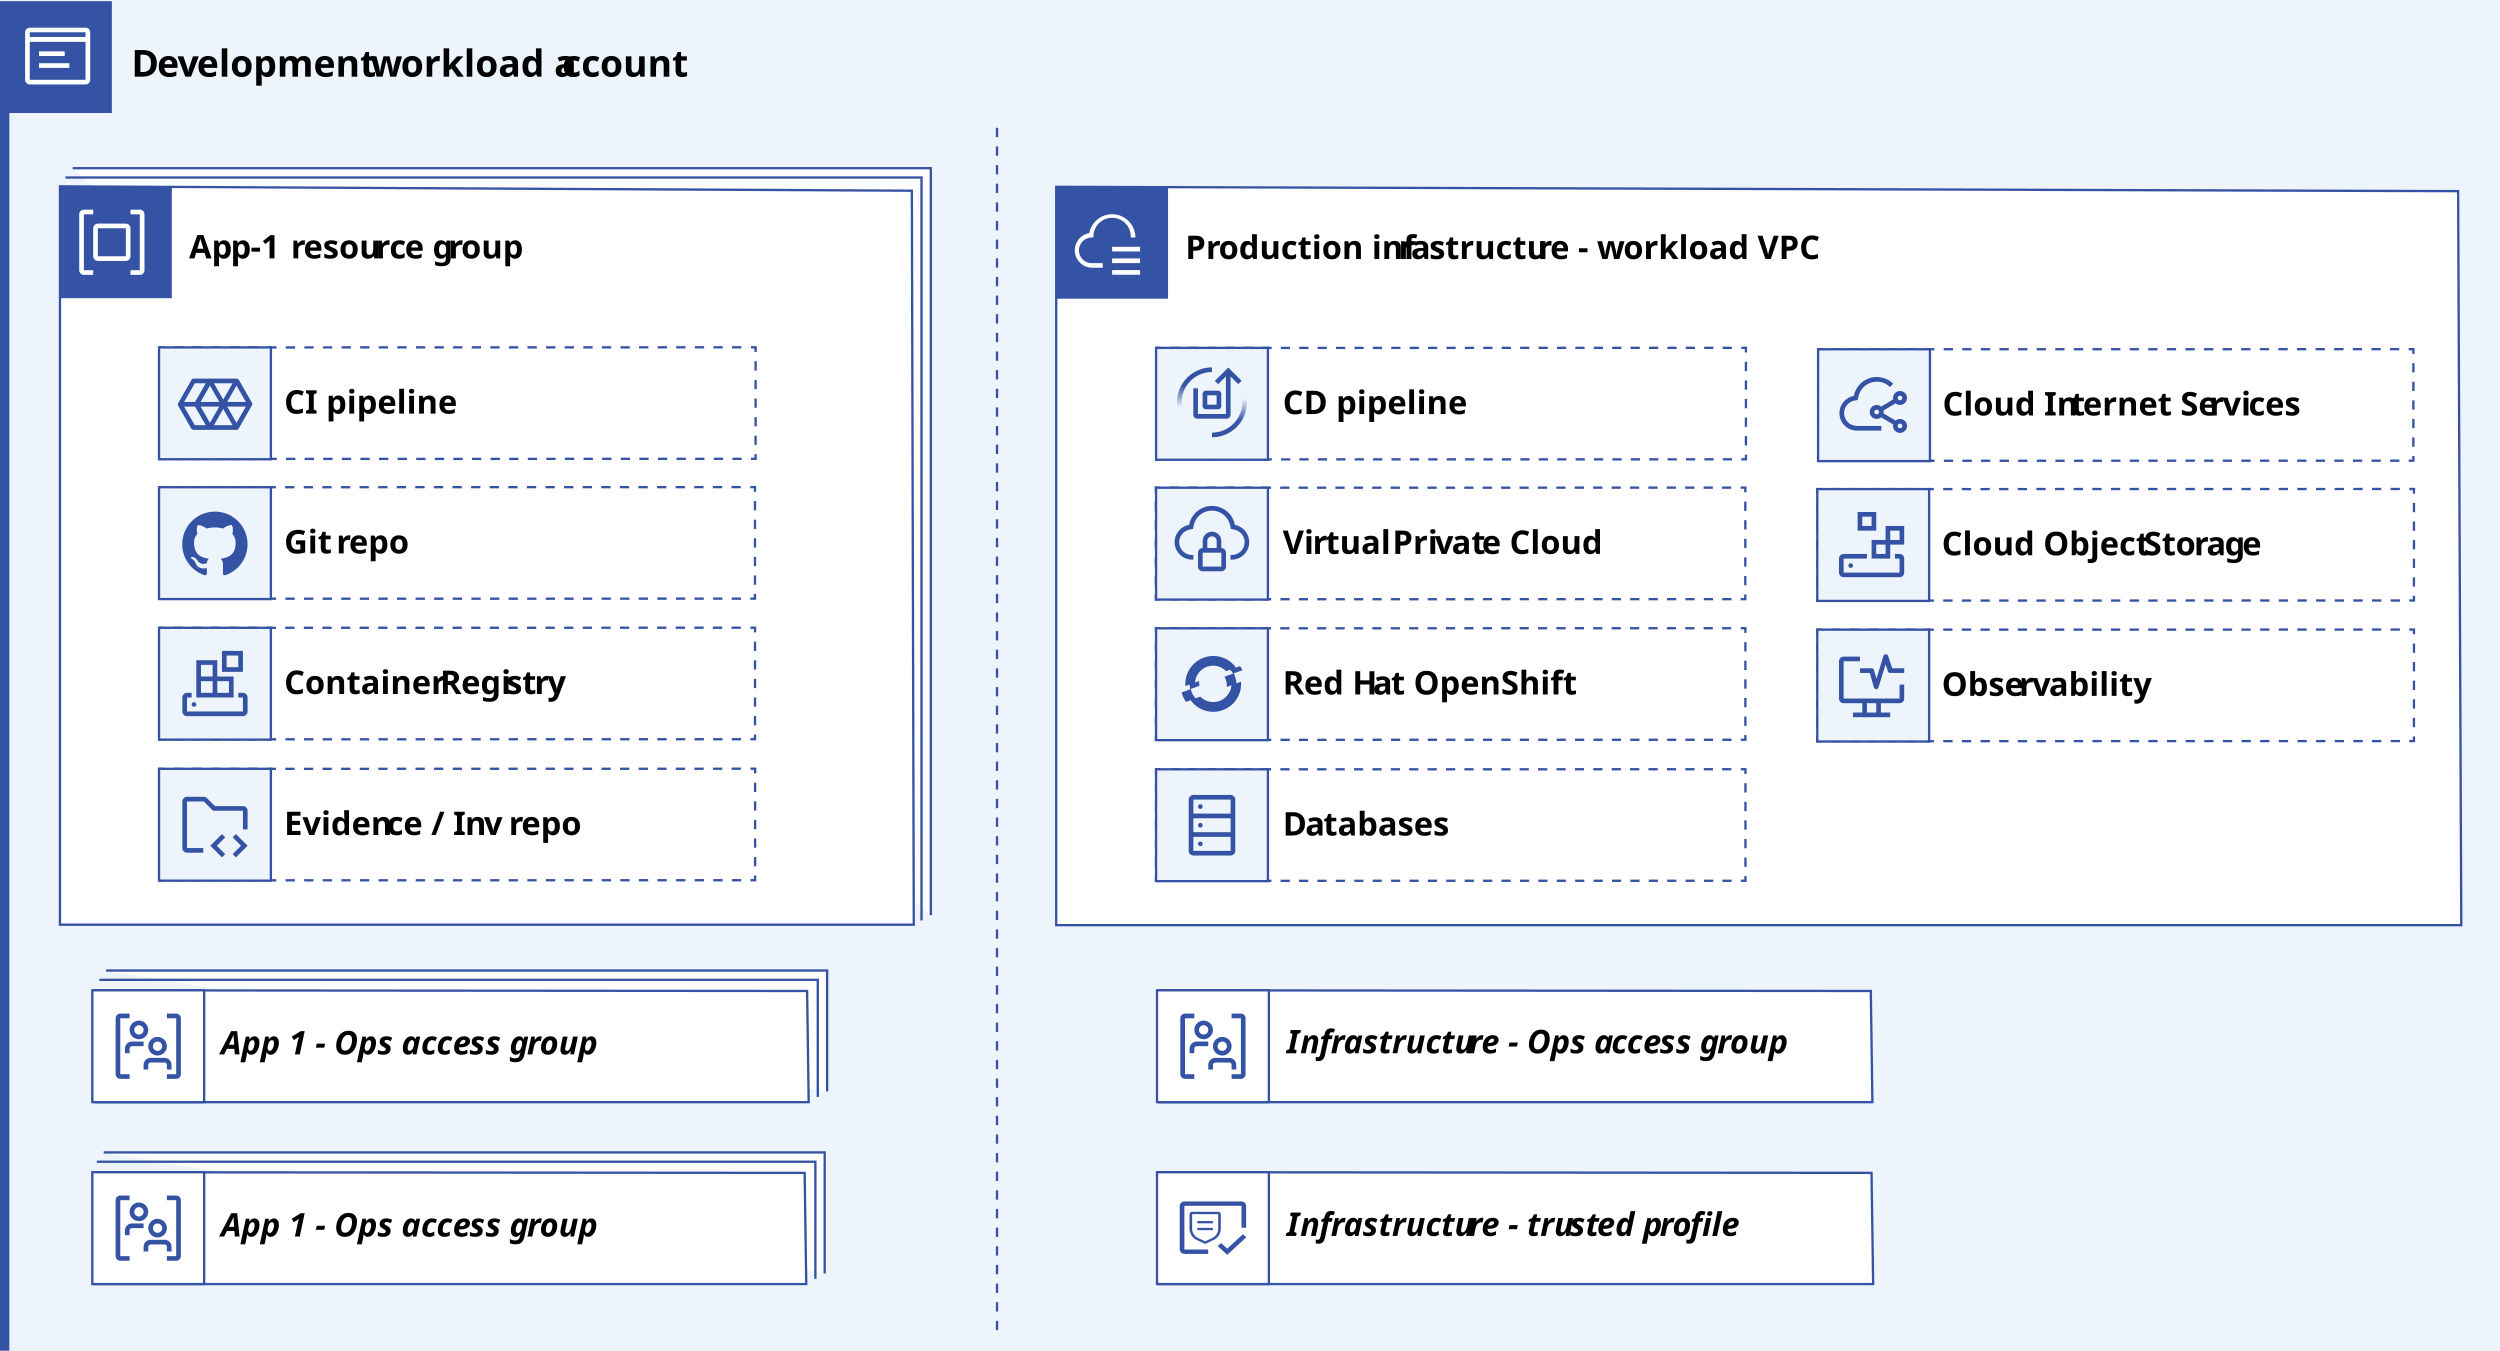
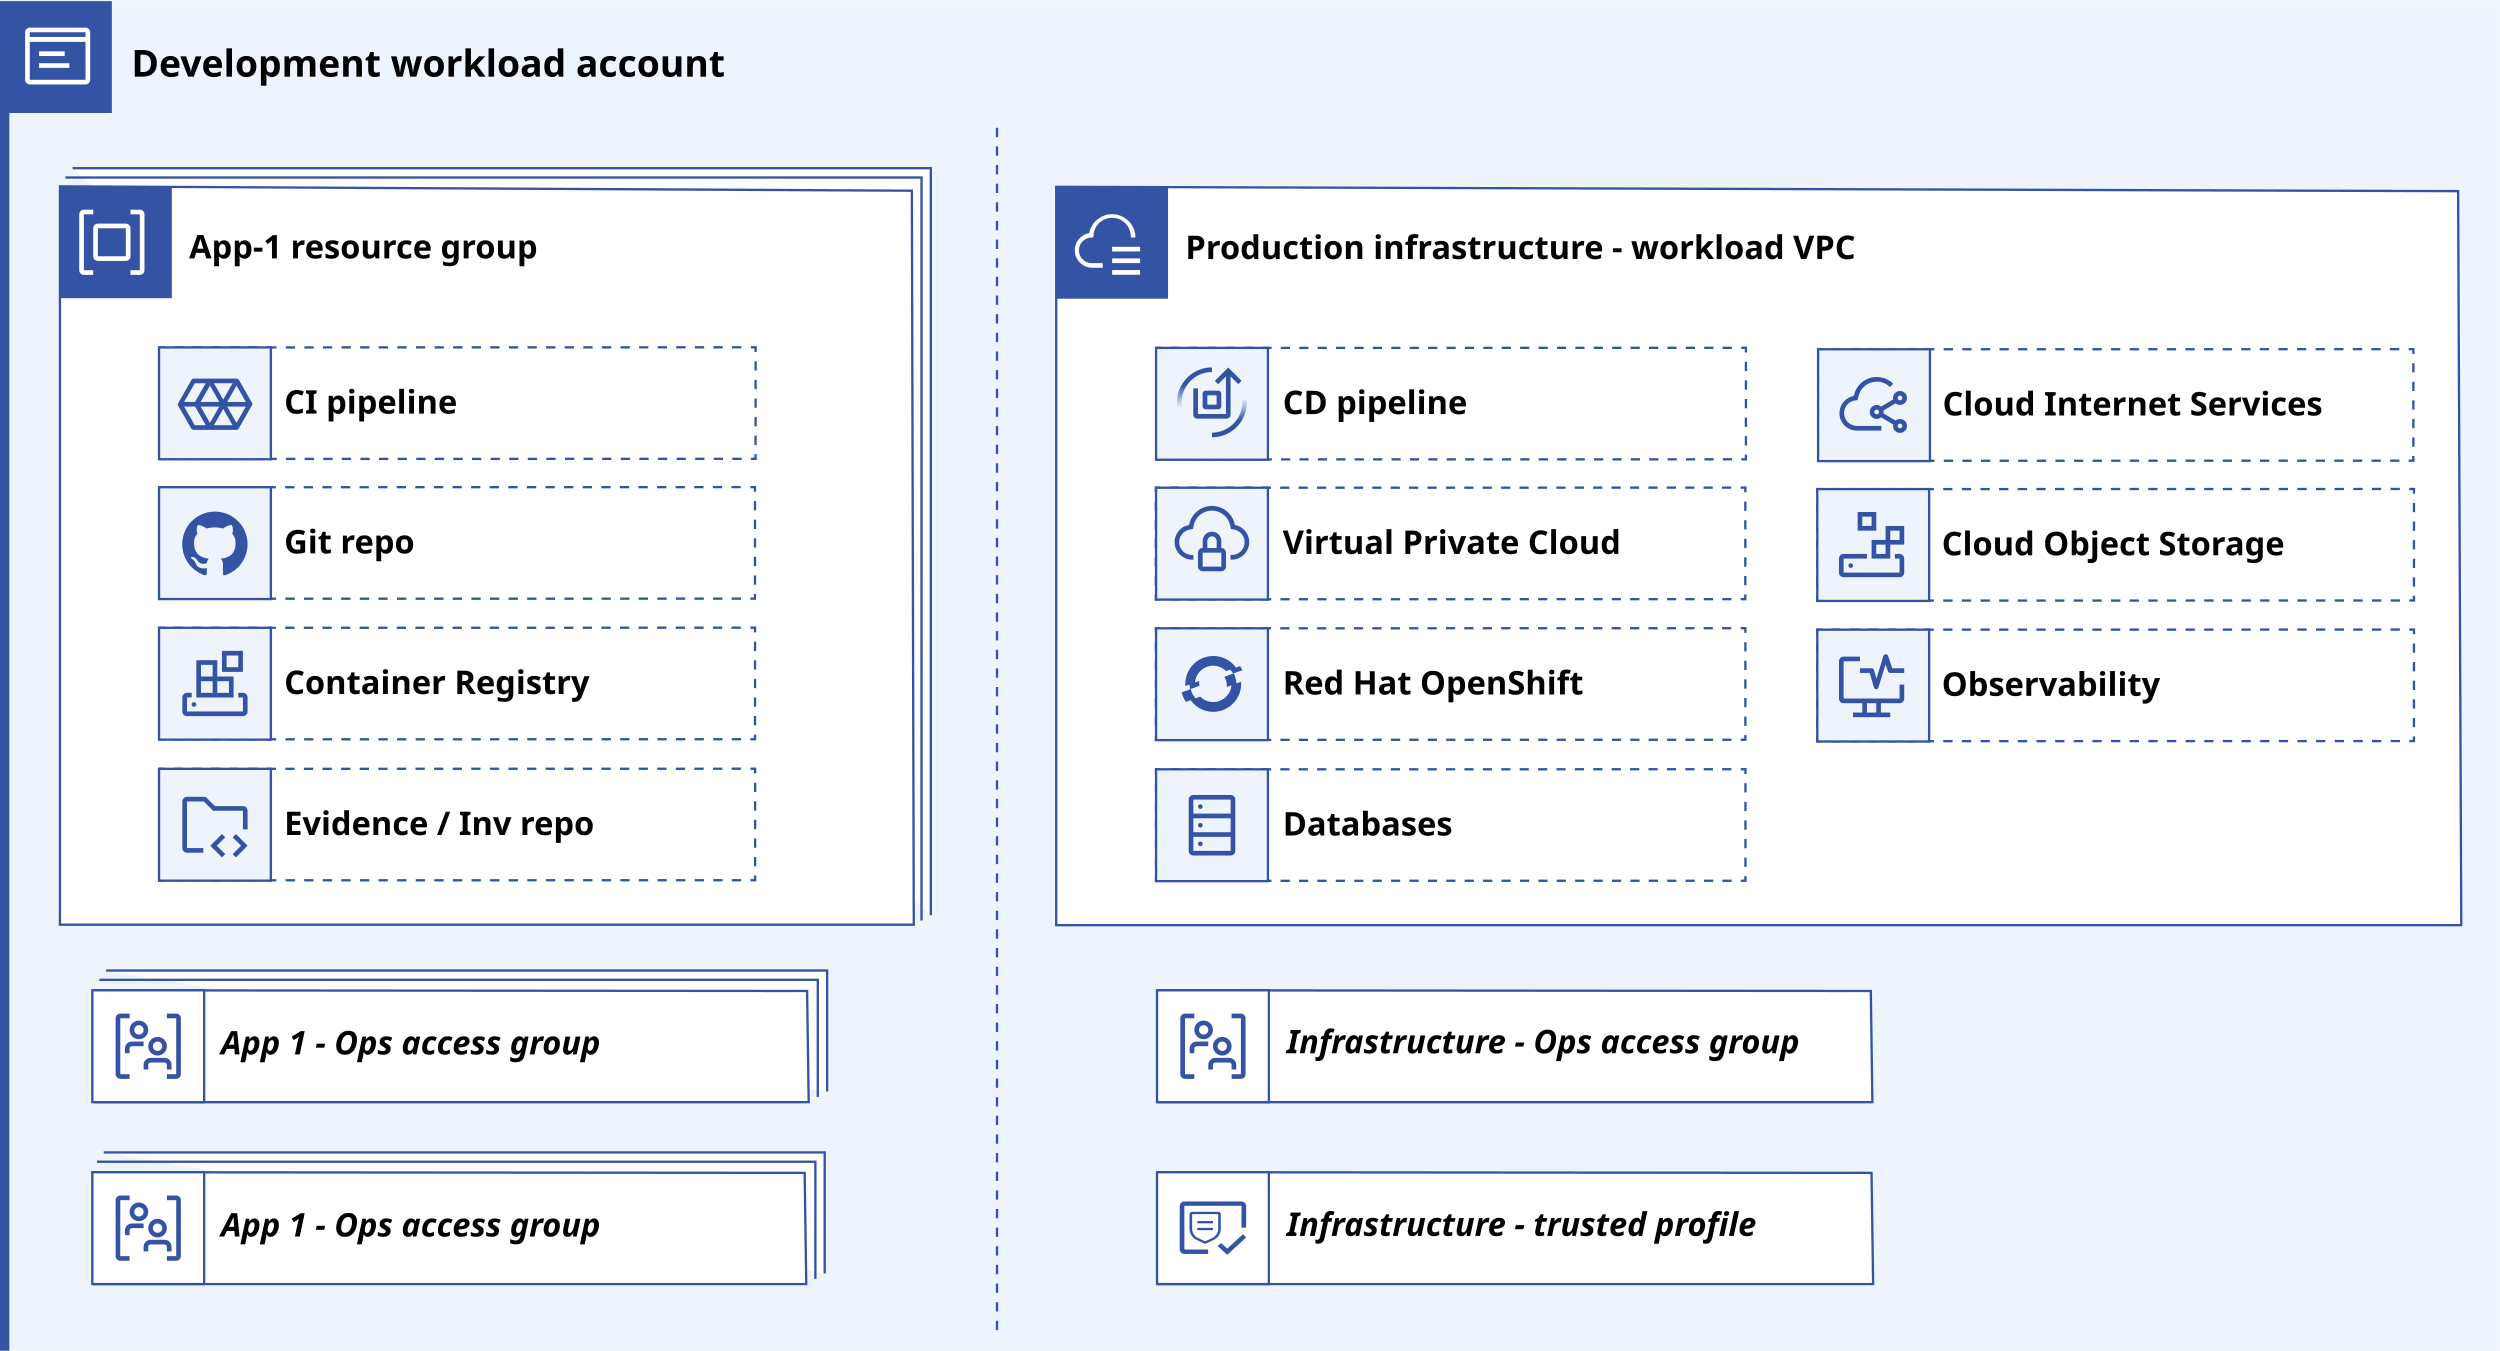
- <svg xmlns="http://www.w3.org/2000/svg" xmlns:xlink="http://www.w3.org/1999/xlink" viewBox="0 0 1072.88 579.65">
+ <svg xmlns="http://www.w3.org/2000/svg" xmlns:xlink="http://www.w3.org/1999/xlink" width="1072.88" height="579.65" viewBox="0 0 1072.88 579.65">
  <defs>
-     <style>.cls-1,.cls-6,.cls-9{fill:#fff;}.cls-2{fill:url(#linear-gradient);}.cls-22,.cls-27,.cls-3,.cls-33{fill:#010101;}.cls-4{fill:url(#linear-gradient-2);}.cls-14,.cls-5{fill:#eef4fb;}.cls-5{stroke:#eef5fb;}.cls-10,.cls-11,.cls-12,.cls-13,.cls-14,.cls-15,.cls-16,.cls-17,.cls-19,.cls-20,.cls-5,.cls-6,.cls-7,.cls-9{stroke-miterlimit:10;}.cls-10,.cls-11,.cls-12,.cls-13,.cls-14,.cls-15,.cls-16,.cls-17,.cls-19,.cls-20,.cls-6,.cls-7,.cls-9{stroke:#3553a4;}.cls-21,.cls-6,.cls-7{fill-rule:evenodd;}.cls-11,.cls-12,.cls-13,.cls-15,.cls-16,.cls-17,.cls-19,.cls-20,.cls-7{fill:none;}.cls-10,.cls-21,.cls-8{fill:#3553a4;}.cls-12{stroke-dasharray:3.95 3.95;}.cls-13{stroke-dasharray:3.99 3.99;}.cls-15{stroke-dasharray:3.99 3.99;}.cls-16{stroke-dasharray:4 4;}.cls-17{stroke-dasharray:4 4;}.cls-18{mask:url(#mask);}.cls-19{stroke-dasharray:3.99 3.99;}.cls-20{stroke-dasharray:4 4;}.cls-22{font-size:16px;}.cls-22,.cls-27{font-family:IBMPlexSans-SemiBold, IBM Plex Sans;font-weight:600;}.cls-23{letter-spacing:-0.01em;}.cls-24{letter-spacing:-0.01em;}.cls-25{letter-spacing:-0.01em;}.cls-26{letter-spacing:0em;}.cls-27,.cls-33{font-size:14px;}.cls-28{letter-spacing:-0.01em;}.cls-29{letter-spacing:0em;}.cls-30{letter-spacing:-0.01em;}.cls-31{letter-spacing:-0.01em;}.cls-32{letter-spacing:-0.01em;}.cls-33{font-family:IBMPlexSans-BoldItalic, IBM Plex Sans;font-weight:700;font-style:italic;}.cls-34{letter-spacing:-0.01em;}.cls-35{letter-spacing:-0.01em;}.cls-36{letter-spacing:-0.01em;}.cls-37{letter-spacing:-0.01em;}.cls-38{letter-spacing:0em;}.cls-39{letter-spacing:0em;}.cls-40{letter-spacing:-0.01em;}.cls-41{letter-spacing:0em;}.cls-42{letter-spacing:0.01em;}.cls-43{letter-spacing:0.01em;}.cls-44{letter-spacing:-0.01em;}.cls-45{letter-spacing:0.01em;}.cls-46{letter-spacing:-0.01em;}.cls-47{letter-spacing:0em;}</style>
+     <style>.cls-1,.cls-6,.cls-9{fill:#fff;}.cls-2{fill:url(#linear-gradient);}.cls-22,.cls-23,.cls-24,.cls-3{fill:#010101;}.cls-4{fill:url(#linear-gradient-2);}.cls-14,.cls-5{fill:#eef4fb;}.cls-5{stroke:#eef5fb;}.cls-10,.cls-11,.cls-12,.cls-13,.cls-14,.cls-15,.cls-16,.cls-17,.cls-19,.cls-20,.cls-5,.cls-6,.cls-7,.cls-9{stroke-miterlimit:10;}.cls-10,.cls-11,.cls-12,.cls-13,.cls-14,.cls-15,.cls-16,.cls-17,.cls-19,.cls-20,.cls-6,.cls-7,.cls-9{stroke:#3553a4;}.cls-21,.cls-6,.cls-7{fill-rule:evenodd;}.cls-11,.cls-12,.cls-13,.cls-15,.cls-16,.cls-17,.cls-19,.cls-20,.cls-7{fill:none;}.cls-10,.cls-21,.cls-8{fill:#3553a4;}.cls-12{stroke-dasharray:3.95 3.95;}.cls-13{stroke-dasharray:3.99 3.99;}.cls-15{stroke-dasharray:3.99 3.99;}.cls-16{stroke-dasharray:4 4;}.cls-17{stroke-dasharray:4 4;}.cls-18{mask:url(#mask);}.cls-19{stroke-dasharray:3.99 3.99;}.cls-20{stroke-dasharray:4 4;}.cls-22{font-size:16px;}.cls-22,.cls-23{font-family:IBMPlexSans-SemiBold, IBM Plex Sans;font-weight:600;}.cls-23,.cls-24{font-size:14px;}.cls-24{font-family:IBMPlexSans-BoldItalic, IBM Plex Sans;font-weight:700;font-style:italic;}</style>
    <linearGradient id="linear-gradient" x1="763.23" y1="480.4" x2="763.23" y2="492.4" gradientTransform="matrix(1, 0, 0, -1, 0, 663.11)" gradientUnits="userSpaceOnUse">
      <stop offset="0.2" stop-color="#010101" />
      <stop offset="1" stop-color="#010101" stop-opacity="0" />
    </linearGradient>
    <linearGradient id="linear-gradient-2" x1="-782.49" y1="6680.99" x2="-782.49" y2="6692.99" gradientTransform="matrix(-1, 0, 0, 1, 6, -6506.89)" xlink:href="#linear-gradient" />
    <mask id="mask" x="504.13" y="156.66" width="32" height="32" maskUnits="userSpaceOnUse">
      <g transform="translate(-255.8 -5.44)">
        <g id="ohuov6a3zc">
          <path class="cls-1" d="M762.58,185a14.8,14.8,0,0,1-1.67-6.9,15,15,0,0,1,15-15v2a13,13,0,0,0-13,13,12.87,12.87,0,0,0,1.44,6l-1.77.92Zm13.35,8.1v-2a13,13,0,0,0,13-13,13.18,13.18,0,0,0-.78-4.44L790,173a15,15,0,0,1-14.08,20.12Z" />
          <path class="cls-2" d="M760.23,170.71h6v12h-6Z" />
          <path class="cls-3" d="M760.23,182.39h6v3.09h-6Z" />
          <path class="cls-4" d="M791.49,186.1h-6v-12h6Z" />
          <path class="cls-3" d="M785.49,171.31h6v3.09h-6Z" />
        </g>
      </g>
    </mask>
  </defs>
  <g id="Background">
    <rect class="cls-5" x="0.51" y="0.5" width="1071.86" height="578.65" />
    <polyline class="cls-6" points="31.19 72.18 399.47 72.18 399.47 392.76" />
    <polyline class="cls-7" points="28.09 76.18 395.47 76.18 395.47 395.03" />
    <rect class="cls-8" y="0.5" width="48" height="48" />
    <polygon class="cls-9" points="453.27 80.17 1054.91 82.04 1056.26 397.03 453.27 397.03 453.27 80.17" />
    <rect class="cls-8" x="453.27" y="80.19" width="48" height="48" />
    <rect class="cls-10" x="0.51" y="48.5" width="3" height="530.65" />
    <path class="cls-1" d="M272.56,27.48h11v2h-11Zm0,5.09h13v2h-13Z" transform="translate(-255.8 -5.44)" />
    <path class="cls-1" d="M292.51,17.3H268.58a2,2,0,0,0-2,2V39.69a2,2,0,0,0,2,2h23.93a2,2,0,0,0,2-2V19.34A2,2,0,0,0,292.51,17.3Zm0,2v2H268.58v-2ZM268.58,39.69V23.41h23.93V39.69Z" transform="translate(-255.8 -5.44)" />
    <polyline class="cls-6" points="45.55 416.5 354.96 416.5 354.96 468.41" />
    <polygon class="cls-9" points="41.13 425 346.37 425.28 347.05 473 41.13 473 41.13 425" />
    <polyline class="cls-7" points="42.63 420.5 350.96 420.5 350.96 470.75" />
    <rect class="cls-9" x="39.62" y="424.99" width="48" height="48" />
    <path class="cls-8" d="M311.42,457.43h-2v-2a3,3,0,0,1,3-3h5v2h-5a1,1,0,0,0-1,1Z" transform="translate(-255.8 -5.44)" />
    <path class="cls-8" d="M315.42,451.43a4,4,0,1,1,4-4A4,4,0,0,1,315.42,451.43Zm0-6a2,2,0,1,0,2,2A2,2,0,0,0,315.42,445.43Z" transform="translate(-255.8 -5.44)" />
    <path class="cls-8" d="M323.42,458.43a4,4,0,1,1,4-4A4,4,0,0,1,323.42,458.43Zm0-6a2,2,0,1,0,2,2A2,2,0,0,0,323.42,452.43Z" transform="translate(-255.8 -5.44)" />
    <path class="cls-8" d="M329.42,464.43h-2v-2a1,1,0,0,0-1-1h-6a1,1,0,0,0-1,1v2h-2v-2a3,3,0,0,1,3-3h6a3,3,0,0,1,3,3Z" transform="translate(-255.8 -5.44)" />
    <path class="cls-8" d="M311.42,468.43h-4a2,2,0,0,1-2-2v-24a2,2,0,0,1,2-2h4v2h-4v24h4Z" transform="translate(-255.8 -5.44)" />
    <path class="cls-8" d="M331.42,468.43h-4v-2h4v-24h-4v-2h4a2,2,0,0,1,2,2v24A2,2,0,0,1,331.42,468.43Z" transform="translate(-255.8 -5.44)" />
    <polygon class="cls-9" points="497.54 503.06 803.17 503.34 803.86 551.06 497.54 551.06 497.54 503.06" />
    <rect class="cls-9" x="496.54" y="503.06" width="48" height="48" />
    <rect class="cls-8" x="513.83" y="526.95" width="6.71" height="0.98" />
    <rect class="cls-8" x="513.83" y="524.01" width="6.71" height="0.98" />
    <path class="cls-8" d="M774.29,541.69H764.08V522.92h24.51v9.39h2v-9.39a2,2,0,0,0-2-1.87H764.08a2,2,0,0,0-2,1.87v18.77a2,2,0,0,0,2,1.87h10.21Z" transform="translate(-255.8 -5.44)" />
    <polygon class="cls-8" points="526.66 535.86 524.02 533.43 522.58 534.75 526.66 538.51 534.83 531 533.39 529.68 526.66 535.86" />
    <path class="cls-8" d="M773,539.27l-3.45-1.61a5.36,5.36,0,0,1-3.26-4.77V526.5a1.06,1.06,0,0,1,1.12-1h11.18a1.06,1.06,0,0,1,1.12,1v6.39a5.36,5.36,0,0,1-3.26,4.77Zm-5.59-12.77v6.39a4.38,4.38,0,0,0,2.66,3.9l2.93,1.37,2.93-1.37a4.38,4.38,0,0,0,2.66-3.9V526.5Z" transform="translate(-255.8 -5.44)" />
    <polygon class="cls-9" points="497.44 425 802.86 425.28 803.54 473 497.44 473 497.44 425" />
    <rect class="cls-9" x="496.54" y="424.99" width="48" height="48" />
    <path class="cls-8" d="M768.34,457.43h-2v-2a3,3,0,0,1,3-3h5v2h-5a1,1,0,0,0-1,1Z" transform="translate(-255.8 -5.44)" />
    <path class="cls-8" d="M772.34,451.43a4,4,0,1,1,4-4A4,4,0,0,1,772.34,451.43Zm0-6a2,2,0,1,0,2,2A2,2,0,0,0,772.34,445.43Z" transform="translate(-255.8 -5.44)" />
    <path class="cls-8" d="M780.34,458.43a4,4,0,1,1,4-4A4,4,0,0,1,780.34,458.43Zm0-6a2,2,0,1,0,2,2A2,2,0,0,0,780.34,452.43Z" transform="translate(-255.8 -5.44)" />
    <path class="cls-8" d="M786.34,464.43h-2v-2a1,1,0,0,0-1-1h-6a1,1,0,0,0-1,1v2h-2v-2a3,3,0,0,1,3-3h6a3,3,0,0,1,3,3Z" transform="translate(-255.8 -5.44)" />
    <path class="cls-8" d="M768.34,468.43h-4a2,2,0,0,1-2-2v-24a2,2,0,0,1,2-2h4v2h-4v24h4Z" transform="translate(-255.8 -5.44)" />
    <path class="cls-8" d="M788.34,468.43h-4v-2h4v-24h-4v-2h4a2,2,0,0,1,2,2v24A2,2,0,0,1,788.34,468.43Z" transform="translate(-255.8 -5.44)" />
    <rect class="cls-1" x="496.3" y="149.29" width="252.97" height="47.85" />
    <polyline class="cls-11" points="496.31 151.31 496.31 149.31 498.31 149.31" />
    <line class="cls-12" x1="502.26" y1="149.31" x2="745.3" y2="149.27" />
    <polyline class="cls-11" points="747.27 149.27 749.27 149.27 749.27 151.27" />
    <line class="cls-13" x1="749.27" y1="155.26" x2="749.27" y2="193.13" />
    <polyline class="cls-11" points="749.27 195.12 749.27 197.12 747.27 197.12" />
    <line class="cls-12" x1="743.31" y1="197.12" x2="500.28" y2="197.16" />
    <polyline class="cls-11" points="498.3 197.16 496.3 197.16 496.3 195.16" />
    <line class="cls-13" x1="496.3" y1="191.18" x2="496.31" y2="153.31" />
    <rect class="cls-14" x="496.13" y="149.3" width="48" height="48" />
    <rect class="cls-1" x="496.04" y="209.29" width="252.97" height="47.85" />
    <polyline class="cls-11" points="496.04 211.31 496.04 209.31 498.04 209.31" />
    <line class="cls-12" x1="502" y1="209.31" x2="745.03" y2="209.27" />
    <polyline class="cls-11" points="747.01 209.27 749.01 209.27 749.01 211.27" />
    <line class="cls-13" x1="749.01" y1="215.26" x2="749" y2="253.13" />
    <polyline class="cls-11" points="749 255.13 749 257.13 747 257.13" />
    <line class="cls-12" x1="743.05" y1="257.13" x2="500.01" y2="257.17" />
    <polyline class="cls-11" points="498.04 257.17 496.04 257.17 496.04 255.17" />
    <line class="cls-13" x1="496.04" y1="251.18" x2="496.04" y2="213.31" />
    <rect class="cls-14" x="496.13" y="209.31" width="48" height="48" />
    <rect class="cls-1" x="496.07" y="269.62" width="252.97" height="47.85" />
    <polyline class="cls-11" points="496.07 271.64 496.07 269.64 498.07 269.64" />
    <line class="cls-12" x1="502.03" y1="269.64" x2="745.06" y2="269.6" />
    <polyline class="cls-11" points="747.04 269.6 749.04 269.6 749.04 271.6" />
    <line class="cls-13" x1="749.04" y1="275.59" x2="749.03" y2="313.46" />
    <polyline class="cls-11" points="749.03 315.46 749.03 317.46 747.03 317.46" />
    <line class="cls-12" x1="743.08" y1="317.46" x2="500.04" y2="317.5" />
    <polyline class="cls-11" points="498.07 317.5 496.07 317.5 496.07 315.5" />
    <line class="cls-13" x1="496.07" y1="311.51" x2="496.07" y2="273.64" />
    <rect class="cls-14" x="496.13" y="269.64" width="48" height="48" />
    <rect class="cls-1" x="780.26" y="149.87" width="255.45" height="47.85" />
    <polyline class="cls-11" points="780.26 151.89 780.26 149.89 782.26 149.89" />
    <line class="cls-15" x1="786.26" y1="149.89" x2="1031.72" y2="149.85" />
    <polyline class="cls-11" points="1033.71 149.85 1035.71 149.85 1035.71 151.85" />
    <line class="cls-13" x1="1035.71" y1="155.83" x2="1035.7" y2="193.7" />
    <polyline class="cls-11" points="1035.7 195.7 1035.7 197.7 1033.7 197.7" />
    <line class="cls-15" x1="1029.71" y1="197.7" x2="784.25" y2="197.75" />
    <polyline class="cls-11" points="782.25 197.75 780.25 197.75 780.25 195.75" />
    <line class="cls-13" x1="780.26" y1="191.76" x2="780.26" y2="153.89" />
    <rect class="cls-14" x="780.24" y="149.89" width="48" height="48" />
    <rect class="cls-1" x="779.9" y="209.87" width="256.05" height="47.85" />
    <polyline class="cls-11" points="779.91 211.9 779.91 209.9 781.91 209.9" />
    <line class="cls-16" x1="785.91" y1="209.9" x2="1031.96" y2="209.85" />
    <polyline class="cls-11" points="1033.96 209.85 1035.96 209.85 1035.96 211.85" />
    <line class="cls-13" x1="1035.96" y1="215.83" x2="1035.95" y2="253.71" />
    <polyline class="cls-11" points="1035.95 255.7 1035.95 257.7 1033.95 257.7" />
    <line class="cls-16" x1="1029.95" y1="257.7" x2="783.9" y2="257.75" />
    <polyline class="cls-11" points="781.9 257.75 779.9 257.75 779.9 255.75" />
    <line class="cls-13" x1="779.9" y1="251.76" x2="779.91" y2="213.89" />
    <rect class="cls-14" x="779.89" y="209.89" width="48" height="48" />
    <rect class="cls-1" x="779.9" y="270.2" width="256.05" height="47.85" />
    <polyline class="cls-11" points="779.91 272.23 779.91 270.23 781.91 270.23" />
    <line class="cls-17" x1="785.91" y1="270.23" x2="1031.96" y2="270.18" />
    <polyline class="cls-11" points="1033.96 270.18 1035.96 270.18 1035.96 272.18" />
    <line class="cls-13" x1="1035.96" y1="276.16" x2="1035.95" y2="314.04" />
    <polyline class="cls-11" points="1035.95 316.03 1035.95 318.03 1033.95 318.03" />
    <line class="cls-17" x1="1029.95" y1="318.03" x2="783.9" y2="318.08" />
    <polyline class="cls-11" points="781.9 318.08 779.9 318.08 779.9 316.08" />
    <line class="cls-13" x1="779.9" y1="312.09" x2="779.91" y2="274.22" />
    <rect class="cls-14" x="779.89" y="270.22" width="48" height="48" />
    <rect class="cls-1" x="496.11" y="330.14" width="252.97" height="47.85" />
    <polyline class="cls-11" points="496.11 332.16 496.11 330.16 498.11 330.16" />
    <line class="cls-12" x1="502.06" y1="330.16" x2="745.1" y2="330.12" />
    <polyline class="cls-11" points="747.08 330.12 749.08 330.12 749.08 332.12" />
    <line class="cls-13" x1="749.07" y1="336.11" x2="749.07" y2="373.98" />
    <polyline class="cls-11" points="749.07 375.97 749.07 377.97 747.07 377.97" />
    <line class="cls-12" x1="743.12" y1="377.97" x2="500.08" y2="378.01" />
    <polyline class="cls-11" points="498.1 378.01 496.1 378.01 496.1 376.01" />
    <line class="cls-13" x1="496.1" y1="372.03" x2="496.11" y2="334.16" />
    <rect class="cls-14" x="496.13" y="330.15" width="48" height="48" />
    <path class="cls-8" d="M779.93,240.61v-3a4,4,0,0,0-8,0v3a2,2,0,0,0-2,2v6a2,2,0,0,0,2,2h8a2,2,0,0,0,2-2v-6A2,2,0,0,0,779.93,240.61Zm-6-3a2,2,0,0,1,4,0v3h-4Zm-2,11v-6h8v6Z" transform="translate(-255.8 -5.44)" />
    <path class="cls-8" d="M785.76,230.72a10,10,0,0,0-19.66,0h0a7.5,7.5,0,0,0,1.32,14.89h.51v-2h-.51a5.5,5.5,0,0,1-1-10.92l1.35-.25.26-1.34a8,8,0,0,1,15.73,0l.26,1.34,1.35.25a5.5,5.5,0,0,1-1,10.92h-.51v2h.51a7.5,7.5,0,0,0,1.32-14.89Z" transform="translate(-255.8 -5.44)" />
    <path class="cls-8" d="M783.93,346.59h-16a2,2,0,0,0-2,2v22a2,2,0,0,0,2,2h16a2,2,0,0,0,2-2v-22A2,2,0,0,0,783.93,346.59Zm0,2v6h-16v-6Zm-16,14v-6h16v6Zm0,8v-6h16v6Z" transform="translate(-255.8 -5.44)" />
    <circle class="cls-8" cx="515.13" cy="346.15" r="1" />
    <circle class="cls-8" cx="515.13" cy="354.15" r="1" />
    <circle class="cls-8" cx="515.13" cy="362.15" r="1" />
    <path class="cls-8" d="M1071,243.16h-2v2h2v6h-24v-6h10v-2h-10a2,2,0,0,0-2,2v6a2,2,0,0,0,2,2h24a2,2,0,0,0,2-2v-6A2,2,0,0,0,1071,243.16Z" transform="translate(-255.8 -5.44)" />
    <circle class="cls-8" cx="794.24" cy="242.72" r="1" />
    <path class="cls-8" d="M1073,231.16h-8v6h-6v8h8v-6h6Zm-8,12h-4v-4h4Zm6-6h-4v-4h4Z" transform="translate(-255.8 -5.44)" />
    <path class="cls-8" d="M1061,233.16h-8v-8h8Zm-6-2h4v-4h-4Z" transform="translate(-255.8 -5.44)" />
    <path class="cls-8" d="M1071.19,185.23a3.16,3.16,0,0,0-1.9.7l-5.2-3.1c0-.2.1-.4.1-.6a1.27,1.27,0,0,0-.1-.6l5.2-3.1a3.16,3.16,0,0,0,1.9.7,3,3,0,1,0-3-3,1.27,1.27,0,0,0,.1.6l-5.2,3.1a3.16,3.16,0,0,0-1.9-.7,3,3,0,0,0,0,6,3.16,3.16,0,0,0,1.9-.7l5.2,3.1c0,.2-.1.4-.1.6a3,3,0,1,0,3-3Zm0-10a1,1,0,1,1-1,1A.94.94,0,0,1,1071.19,175.23Zm-10,8a1,1,0,1,1,1-1A.94.94,0,0,1,1061.19,183.23Zm10,6a1,1,0,1,1,1-1A.94.94,0,0,1,1071.19,189.23Z" transform="translate(-255.8 -5.44)" />
    <path class="cls-8" d="M1063.19,188.23h-10.5a5.55,5.55,0,0,1-5.5-5.5,5.47,5.47,0,0,1,4.5-5.4l1.3-.2.3-1.3a8.11,8.11,0,0,1,7.9-6.6,7.57,7.57,0,0,1,1.5.1,8.55,8.55,0,0,1,4.2,2.2l1.4-1.4a9.37,9.37,0,0,0-5.2-2.7,12.25,12.25,0,0,0-1.9-.2,10,10,0,0,0-9.8,8.1,7.59,7.59,0,0,0-6.2,7.4,7.49,7.49,0,0,0,7.5,7.5h10.5Z" transform="translate(-255.8 -5.44)" />
    <path class="cls-8" d="M1071,299.23v6h-24v-16h7v-2h-7a2,2,0,0,0-2,2v16a2,2,0,0,0,2,2h8v4h-4v2h16v-2h-4v-4h8a2,2,0,0,0,2-2v-6Zm-10,12h-4v-4h4Z" transform="translate(-255.8 -5.44)" />
    <path class="cls-8" d="M1061,301.23h0a1,1,0,0,1-1-.73l-1.79-6.27H1054v-2h5a1,1,0,0,1,1,.72l1.08,3.76,3-9.78a1,1,0,0,1,1-.7,1,1,0,0,1,1,.68l1.77,5.32H1073v2h-6a1,1,0,0,1-1-.69l-1-3-3.08,10A1,1,0,0,1,1061,301.23Z" transform="translate(-255.8 -5.44)" />
    <g class="cls-18">
      <path class="cls-8" d="M759.93,162.1h32v32h-32Z" transform="translate(-255.8 -5.44)" />
    </g>
    <path class="cls-8" d="M778.63,181.09h-5.45a1.27,1.27,0,0,1-1.27-1.27v-5.45a1.27,1.27,0,0,1,1.27-1.28h5.45a1.28,1.28,0,0,1,1.28,1.28v5.45A1.27,1.27,0,0,1,778.63,181.09Zm-4.72-2h4v-4h-4Z" transform="translate(-255.8 -5.44)" />
    <path class="cls-8" d="M788.61,168.87l-4.7-4.71v-.07h-.07l-.93-.93-.94.93h-.06v.07l-4.76,4.75,1.42,1.42,3.34-3.34V183.1h-12v-11h-2v11.36a1.64,1.64,0,0,0,1.64,1.64h12.72a1.65,1.65,0,0,0,1.64-1.64V167l3.29,3.29Z" transform="translate(-255.8 -5.44)" />
    <path class="cls-8" d="M786.45,298.72a12.46,12.46,0,0,0-1.18-4.31l3.71-1.35a11.65,11.65,0,0,0-1-1.74l-1.75.63a12,12,0,0,0-21.71,7.92l1.75-.64a13.2,13.2,0,0,0,.33,2l-3.71,1.36a12.3,12.3,0,0,0,1.87,4.06l2-.72h0a11.84,11.84,0,0,0,4.67,3.89A12,12,0,0,0,787.32,304a11.77,11.77,0,0,0,1.08-6Zm-2.92,3.5a7.77,7.77,0,0,1-12.63,2.16l-2,.73a7.86,7.86,0,0,1-2.08-4h0l3.73-1.36a8,8,0,0,1-.13-2.07l-1.75.64a7.79,7.79,0,0,1,8.33-7.18,7.68,7.68,0,0,1,2.73.72h0a7.84,7.84,0,0,1,2.26,1.61l1.74-.63A7.31,7.31,0,0,1,785,294.5l-3.71,1.36a7.84,7.84,0,0,1,1,4.39l2-.71a7.76,7.76,0,0,1-.7,2.68Z" transform="translate(-255.8 -5.44)" />
    <polygon class="cls-9" points="25.73 79.97 391.33 81.84 392.15 396.84 25.73 396.84 25.73 79.97" />
    <rect class="cls-8" x="25.73" y="79.97" width="48" height="48" />
    <rect class="cls-1" x="68.77" y="149.08" width="255.5" height="47.85" />
    <polyline class="cls-11" points="68.77 151.1 68.77 149.1 70.77 149.1" />
    <line class="cls-19" x1="74.76" y1="149.1" x2="320.28" y2="149.05" />
    <polyline class="cls-11" points="322.27 149.05 324.27 149.05 324.27 151.05" />
    <line class="cls-13" x1="324.27" y1="155.04" x2="324.26" y2="192.91" />
    <polyline class="cls-11" points="324.26 194.9 324.26 196.9 322.26 196.91" />
    <line class="cls-19" x1="318.27" y1="196.91" x2="72.76" y2="196.95" />
    <polyline class="cls-11" points="70.76 196.95 68.76 196.95 68.76 194.95" />
    <line class="cls-13" x1="68.76" y1="190.97" x2="68.77" y2="153.09" />
    <rect class="cls-14" x="68.25" y="149.09" width="48" height="48" />
    <rect class="cls-1" x="68.5" y="209.08" width="255.5" height="47.85" />
    <polyline class="cls-11" points="68.5 211.1 68.5 209.1 70.5 209.1" />
    <line class="cls-19" x1="74.49" y1="209.1" x2="320.01" y2="209.05" />
    <polyline class="cls-11" points="322 209.05 324 209.05 324 211.05" />
    <line class="cls-13" x1="324" y1="215.04" x2="324" y2="252.91" />
    <polyline class="cls-11" points="324 254.91 323.99 256.91 321.99 256.91" />
    <line class="cls-19" x1="318" y1="256.91" x2="72.49" y2="256.95" />
    <polyline class="cls-11" points="70.49 256.95 68.49 256.95 68.49 254.96" />
    <line class="cls-13" x1="68.49" y1="250.97" x2="68.5" y2="213.1" />
    <rect class="cls-14" x="68.25" y="209.09" width="48" height="48" />
    <rect class="cls-1" x="68.53" y="269.41" width="255.5" height="47.85" />
    <polyline class="cls-11" points="68.53 271.43 68.53 269.43 70.53 269.43" />
    <line class="cls-19" x1="74.52" y1="269.43" x2="320.04" y2="269.38" />
    <polyline class="cls-11" points="322.03 269.38 324.03 269.38 324.03 271.38" />
    <line class="cls-13" x1="324.03" y1="275.37" x2="324.02" y2="313.24" />
    <polyline class="cls-11" points="324.02 315.24 324.02 317.24 322.02 317.24" />
    <line class="cls-19" x1="318.03" y1="317.24" x2="72.52" y2="317.28" />
    <polyline class="cls-11" points="70.52 317.28 68.52 317.29 68.52 315.29" />
    <line class="cls-13" x1="68.52" y1="311.3" x2="68.53" y2="273.43" />
    <rect class="cls-14" x="68.25" y="269.42" width="48" height="48" />
    <rect class="cls-1" x="68.56" y="329.93" width="255.5" height="47.85" />
    <polyline class="cls-11" points="68.56 331.95 68.56 329.95 70.56 329.95" />
    <line class="cls-19" x1="74.56" y1="329.95" x2="320.07" y2="329.9" />
    <polyline class="cls-11" points="322.07 329.9 324.07 329.9 324.07 331.9" />
    <line class="cls-13" x1="324.07" y1="335.89" x2="324.06" y2="373.76" />
    <polyline class="cls-11" points="324.06 375.75 324.06 377.75 322.06 377.75" />
    <line class="cls-19" x1="318.07" y1="377.75" x2="72.55" y2="377.8" />
    <polyline class="cls-11" points="70.56 377.8 68.56 377.8 68.56 375.8" />
    <line class="cls-13" x1="68.56" y1="371.82" x2="68.56" y2="333.94" />
    <rect class="cls-14" x="68.25" y="329.94" width="48" height="48" />
    <polyline class="cls-6" points="44.51 494.56 353.92 494.56 353.92 546.48" />
    <polygon class="cls-9" points="40.09 503.06 345.32 503.34 346 551.06 40.09 551.06 40.09 503.06" />
    <polyline class="cls-7" points="41.59 498.56 349.92 498.56 349.92 548.81" />
    <rect class="cls-9" x="39.62" y="503.06" width="48" height="48" />
    <path class="cls-8" d="M311.42,535.5h-2v-2a3,3,0,0,1,3-3h5v2h-5a1,1,0,0,0-1,1Z" transform="translate(-255.8 -5.44)" />
    <path class="cls-8" d="M315.42,529.5a4,4,0,1,1,4-4A4,4,0,0,1,315.42,529.5Zm0-6a2,2,0,1,0,2,2A2,2,0,0,0,315.42,523.5Z" transform="translate(-255.8 -5.44)" />
    <path class="cls-8" d="M323.42,536.5a4,4,0,1,1,4-4A4,4,0,0,1,323.42,536.5Zm0-6a2,2,0,1,0,2,2A2,2,0,0,0,323.42,530.5Z" transform="translate(-255.8 -5.44)" />
    <path class="cls-8" d="M329.42,542.5h-2v-2a1,1,0,0,0-1-1h-6a1,1,0,0,0-1,1v2h-2v-2a3,3,0,0,1,3-3h6a3,3,0,0,1,3,3Z" transform="translate(-255.8 -5.44)" />
    <path class="cls-8" d="M311.42,546.5h-4a2,2,0,0,1-2-2v-24a2,2,0,0,1,2-2h4v2h-4v24h4Z" transform="translate(-255.8 -5.44)" />
    <path class="cls-8" d="M331.42,546.5h-4v-2h4v-24h-4v-2h4a2,2,0,0,1,2,2v24A2,2,0,0,1,331.42,546.5Z" transform="translate(-255.8 -5.44)" />
    <line class="cls-20" x1="427.87" y1="54.84" x2="427.87" y2="572.81" />
    <rect class="cls-1" x="477.27" y="115.91" width="12" height="2" />
    <rect class="cls-1" x="477.27" y="110.91" width="12" height="2" />
    <rect class="cls-1" x="477.27" y="105.91" width="12" height="2" />
    <path class="cls-1" d="M729.07,120.35h-4.5a7.49,7.49,0,0,1-1.32-14.87,10,10,0,0,1,19.82,1.87h-2a8,8,0,0,0-16-.87l-.09.84-.84.05a5.5,5.5,0,0,0,.38,11h4.5Z" transform="translate(-255.8 -5.44)" />
    <path class="cls-8" d="M349.05,295.77v-7h-9v16h16v-9Zm-7-5h5v5h-5Zm0,7h5v5h-5Zm12,5h-5v-5h5Z" transform="translate(-255.8 -5.44)" />
    <path class="cls-8" d="M360.05,293.77h-9v-9h9Zm-7-2h5v-5h-5Z" transform="translate(-255.8 -5.44)" />
    <path class="cls-8" d="M360.05,302.77h-2v2h2v6h-24v-6h2v-2h-2a2,2,0,0,0-2,2v6a2,2,0,0,0,2,2h24a2,2,0,0,0,2-2v-6A2,2,0,0,0,360.05,302.77Z" transform="translate(-255.8 -5.44)" />
    <circle class="cls-8" cx="83.25" cy="302.33" r="1" />
    <path class="cls-21" d="M348,225a14,14,0,0,0-4.43,27.28c.7.13,1-.3,1-.67v-2.38c-3.89.84-4.71-1.88-4.71-1.88a3.75,3.75,0,0,0-1.62-2.05c-1.27-.86.1-.85.1-.85a3,3,0,0,1,2.14,1.45,3,3,0,0,0,4.08,1.16,2.86,2.86,0,0,1,.88-1.87c-3.1-.36-6.37-1.56-6.37-6.92a5.36,5.36,0,0,1,1.44-3.76,5,5,0,0,1,.14-3.7s1.17-.38,3.85,1.43a13.4,13.4,0,0,1,7,0c2.67-1.81,3.84-1.43,3.84-1.43a5.09,5.09,0,0,1,.14,3.7,5.45,5.45,0,0,1,1.44,3.76c0,5.38-3.27,6.56-6.39,6.91a3.37,3.37,0,0,1,.95,2.59v3.84c0,.46.25.81,1,.67A14,14,0,0,0,348,225Z" transform="translate(-255.8 -5.44)" />
    <path class="cls-8" d="M364,178.42l-5.7-10a1.38,1.38,0,0,0-.9-.5h-18.6a1,1,0,0,0-.8.5l-5.7,10a.55.55,0,0,0-.2.5.9.9,0,0,0,.1.5l5.7,10a1.38,1.38,0,0,0,.9.5h18.5a1.05,1.05,0,0,0,.9-.5l5.7-10a.55.55,0,0,0,.2-.5A.9.9,0,0,0,364,178.42Zm-14.1-.5h-8l4-7Zm-2.3-8h8l-4,7Zm2.3,10-4,7-4-7Zm1.7,1,4,7h-8Zm1.7-1h8l-4,7Zm0-2,4-7,4,7Zm-13.9-8h4.7l-4.6,8h-4.7Zm0,18-4.6-8h4.7l4.6,8Z" transform="translate(-255.8 -5.44)" />
    <polygon class="cls-8" points="99.85 359.34 103.45 362.94 103.45 362.94 99.85 366.54 101.25 367.94 106.25 362.94 101.25 357.94 99.85 359.34" />
    <polygon class="cls-8" points="96.65 359.34 93.05 362.94 93.05 362.94 96.65 366.54 95.25 367.94 90.25 362.94 95.25 357.94 96.65 359.34" />
    <path class="cls-8" d="M360.05,351.38h-12l-3.4-3.4a2,2,0,0,0-1.4-.6h-7.2a2,2,0,0,0-2,2v20a2,2,0,0,0,2,2h7v-2h-7v-20h7.2l3.4,3.4.6.6h12.8v8h2v-8A2,2,0,0,0,360.05,351.38Z" transform="translate(-255.8 -5.44)" />
    <path class="cls-1" d="M309.8,117.41h-12a2,2,0,0,1-2-2v-12a2,2,0,0,1,2-2h12a2,2,0,0,1,2,2v12A2,2,0,0,1,309.8,117.41Zm-12-14v12h12v-12Z" transform="translate(-255.8 -5.44)" />
    <path class="cls-1" d="M295.8,123.41h-4a2,2,0,0,1-2-2v-24a2,2,0,0,1,2-2h4v2h-4v24h4Z" transform="translate(-255.8 -5.44)" />
    <path class="cls-1" d="M315.8,123.41h-4v-2h4v-24h-4v-2h4a2,2,0,0,1,2,2v24A2,2,0,0,1,315.8,123.41Z" transform="translate(-255.8 -5.44)" />
  </g>
  <g id="Text">
-     <text class="cls-22" transform="translate(56.4 32.91)">D<tspan class="cls-23" x="11.02" y="0">e</tspan>
-       <tspan class="cls-24" x="19.81" y="0">v</tspan>
-       <tspan x="28.06" y="0">elopment </tspan>
-       <tspan class="cls-25" x="102.61" y="0">w</tspan>
-       <tspan x="115.57" y="0">orkload a</tspan>
-       <tspan class="cls-26" x="184.83" y="0">cc</tspan>
-       <tspan x="201.09" y="0">ount</tspan>
-     </text>
-     <text class="cls-27" transform="translate(508.69 111.16)">
-       <tspan class="cls-28">P</tspan>
-       <tspan class="cls-29" x="8.83" y="0">r</tspan>
-       <tspan x="14.27" y="0">oduction inf</tspan>
-       <tspan class="cls-30" x="91.47" y="0">r</tspan>
-       <tspan x="96.82" y="0">a</tspan>
-       <tspan class="cls-31" x="104.65" y="0">s</tspan>
-       <tspan x="111.52" y="0">tructu</tspan>
-       <tspan class="cls-29" x="151.14" y="0">r</tspan>
-       <tspan x="156.57" y="0">e - </tspan>
-       <tspan class="cls-32" x="176.62" y="0">w</tspan>
-       <tspan x="187.96" y="0">orkload VPC</tspan>
-     </text>
-     <text class="cls-33" transform="translate(94.84 452.51)">App 1 - Ops a<tspan class="cls-34" x="85.8" y="0">cc</tspan>
-       <tspan x="99.44" y="0">e</tspan>
-       <tspan class="cls-35" x="106.65" y="0">s</tspan>
-       <tspan x="113.52" y="0">s g</tspan>
-       <tspan class="cls-29" x="131.28" y="0">r</tspan>
-       <tspan x="136.72" y="0">oup</tspan>
-     </text>
-     <text class="cls-33" transform="translate(552.19 530.39)">I<tspan class="cls-29" x="5.81" y="0">n</tspan>
-       <tspan x="13.97" y="0">f</tspan>
-       <tspan class="cls-29" x="18.91" y="0">r</tspan>
-       <tspan x="24.36" y="0">a</tspan>
-       <tspan class="cls-36" x="32.63" y="0">s</tspan>
-       <tspan x="39.42" y="0">tructu</tspan>
-       <tspan class="cls-29" x="78.06" y="0">r</tspan>
-       <tspan x="83.51" y="0">e - tru</tspan>
-       <tspan class="cls-36" x="121.48" y="0">s</tspan>
-       <tspan class="cls-34" x="128.27" y="0">t</tspan>
-       <tspan x="133.13" y="0">ed p</tspan>
-       <tspan class="cls-29" x="160.08" y="0">r</tspan>
-       <tspan class="cls-37" x="165.52" y="0">o</tspan>
-       <tspan x="173.01" y="0">file</tspan>
-     </text>
-     <text class="cls-33" transform="translate(552.19 452.02)">I<tspan class="cls-29" x="5.81" y="0">n</tspan>
-       <tspan x="13.97" y="0">f</tspan>
-       <tspan class="cls-29" x="18.91" y="0">r</tspan>
-       <tspan x="24.36" y="0">a</tspan>
-       <tspan class="cls-36" x="32.63" y="0">s</tspan>
-       <tspan x="39.42" y="0">tructu</tspan>
-       <tspan class="cls-29" x="78.06" y="0">r</tspan>
-       <tspan x="83.51" y="0">e - Ops a</tspan>
-       <tspan class="cls-34" x="139.29" y="0">cc</tspan>
-       <tspan x="152.92" y="0">e</tspan>
-       <tspan class="cls-35" x="160.13" y="0">s</tspan>
-       <tspan x="167.01" y="0">s g</tspan>
-       <tspan class="cls-29" x="184.76" y="0">r</tspan>
-       <tspan x="190.2" y="0">oup</tspan>
-     </text>
-     <text class="cls-27" transform="translate(550.49 177.71)">CD pipeline</text>
-     <text class="cls-27" transform="translate(550.49 237.71)">Vi<tspan class="cls-38" x="12.8" y="0">r</tspan>
-       <tspan x="18.35" y="0">tual </tspan>
-       <tspan class="cls-28" x="47.07" y="0">P</tspan>
-       <tspan x="55.9" y="0">ri</tspan>
-       <tspan class="cls-32" x="65.27" y="0">v</tspan>
-       <tspan class="cls-39" x="72.48" y="0">at</tspan>
-       <tspan x="85.43" y="0">e Cloud</tspan>
-     </text>
-     <text class="cls-27" transform="translate(550.49 298.04)">
-       <tspan class="cls-40">R</tspan>
-       <tspan x="9.09" y="0">ed H</tspan>
-       <tspan class="cls-41" x="38.67" y="0">a</tspan>
-       <tspan x="46.44" y="0">t OpenShift</tspan>
-     </text>
-     <text class="cls-27" transform="translate(833.65 178.29)">Cloud In<tspan class="cls-41" x="55.07" y="0">t</tspan>
-       <tspan x="60.25" y="0">ernet Se</tspan>
-       <tspan class="cls-42" x="114.52" y="0">r</tspan>
-       <tspan x="120.13" y="0">vi</tspan>
-       <tspan class="cls-29" x="131.33" y="0">c</tspan>
-       <tspan x="138.44" y="0">es</tspan>
-     </text>
-     <text class="cls-27" transform="translate(833.3 238.29)">Cloud Object <tspan class="cls-41" x="86.69" y="0">St</tspan>
-       <tspan x="100.36" y="0">o</tspan>
-       <tspan class="cls-30" x="108.25" y="0">r</tspan>
-       <tspan x="113.59" y="0">a</tspan>
-       <tspan class="cls-35" x="121.42" y="0">g</tspan>
-       <tspan x="128.96" y="0">e</tspan>
-     </text>
-     <text class="cls-27" transform="translate(833.3 298.62)">Obse<tspan class="cls-43" x="33.17" y="0">r</tspan>
-       <tspan class="cls-44" x="38.78" y="0">v</tspan>
-       <tspan x="45.99" y="0">ability</tspan>
-     </text>
-     <text class="cls-27" transform="translate(550.5 358.56)">D<tspan class="cls-41" x="9.65" y="0">a</tspan>
-       <tspan x="17.42" y="0">tabases</tspan>
-     </text>
-     <text class="cls-27" transform="translate(81.15 110.9)">Ap<tspan class="cls-45" x="17.81" y="0">p</tspan>
-       <tspan x="26.35" y="0">-1 </tspan>
-       <tspan class="cls-46" x="43.68" y="0">r</tspan>
-       <tspan class="cls-47" x="49.11" y="0">esou</tspan>
-       <tspan class="cls-46" x="80.02" y="0">rc</tspan>
-       <tspan x="92.57" y="0">e g</tspan>
-       <tspan class="cls-29" x="111.31" y="0">r</tspan>
-       <tspan x="116.74" y="0">oup</tspan>
-     </text>
-     <text class="cls-27" transform="translate(121.95 177.5)">CI pipeline</text>
-     <text class="cls-27" transform="translate(121.95 237.5)">Git <tspan class="cls-29" x="22.37" y="0">r</tspan>
-       <tspan x="27.8" y="0">epo</tspan>
-     </text>
-     <text class="cls-27" transform="translate(121.95 297.83)">Container <tspan class="cls-40" x="66.88" y="0">R</tspan>
-       <tspan x="75.96" y="0">egi</tspan>
-       <tspan class="cls-31" x="95.27" y="0">s</tspan>
-       <tspan x="102.14" y="0">t</tspan>
-       <tspan class="cls-43" x="107.38" y="0">r</tspan>
-       <tspan x="112.99" y="0">y</tspan>
-     </text>
-     <text class="cls-27" transform="translate(121.95 358.35)">Eviden<tspan class="cls-29" x="44.04" y="0">c</tspan>
-       <tspan x="51.16" y="0">e / I</tspan>
-       <tspan class="cls-31" x="77.61" y="0">n</tspan>
-       <tspan x="85.73" y="0">v </tspan>
-       <tspan class="cls-29" x="96.37" y="0">r</tspan>
-       <tspan x="101.81" y="0">epo</tspan>
-     </text>
-     <text class="cls-33" transform="translate(94.84 530.66)">App 1 - Ops a<tspan class="cls-34" x="85.8" y="0">cc</tspan>
-       <tspan x="99.44" y="0">e</tspan>
-       <tspan class="cls-35" x="106.65" y="0">s</tspan>
-       <tspan x="113.52" y="0">s g</tspan>
-       <tspan class="cls-29" x="131.28" y="0">r</tspan>
-       <tspan x="136.72" y="0">oup</tspan>
-     </text>
+     <text class="cls-22" transform="translate(56.4 32.91)">Development workload account</text>
+     <text class="cls-23" transform="translate(508.69 111.16)">Production infrastructure - workload VPC</text>
+     <text class="cls-24" transform="translate(94.84 452.51)">App 1 - Ops access group</text>
+     <text class="cls-24" transform="translate(552.19 530.39)">Infrastructure - trusted profile</text>
+     <text class="cls-24" transform="translate(552.19 452.02)">Infrastructure - Ops access group</text>
+     <text class="cls-23" transform="translate(550.49 177.71)">CD pipeline</text>
+     <text class="cls-23" transform="translate(550.49 237.71)">Virtual Private Cloud</text>
+     <text class="cls-23" transform="translate(550.49 298.04)">Red Hat OpenShift</text>
+     <text class="cls-23" transform="translate(833.65 178.29)">Cloud Internet Services</text>
+     <text class="cls-23" transform="translate(833.3 238.29)">Cloud Object Storage</text>
+     <text class="cls-23" transform="translate(833.3 298.62)">Observability</text>
+     <text class="cls-23" transform="translate(550.5 358.56)">Databases</text>
+     <text class="cls-23" transform="translate(81.15 110.9)">App-1 resource group</text>
+     <text class="cls-23" transform="translate(121.95 177.5)">CI pipeline</text>
+     <text class="cls-23" transform="translate(121.95 237.5)">Git repo</text>
+     <text class="cls-23" transform="translate(121.95 297.83)">Container Registry</text>
+     <text class="cls-23" transform="translate(121.95 358.35)">Evidence / Inv repo</text>
+     <text class="cls-24" transform="translate(94.84 530.66)">App 1 - Ops access group</text>
  </g>
</svg>
